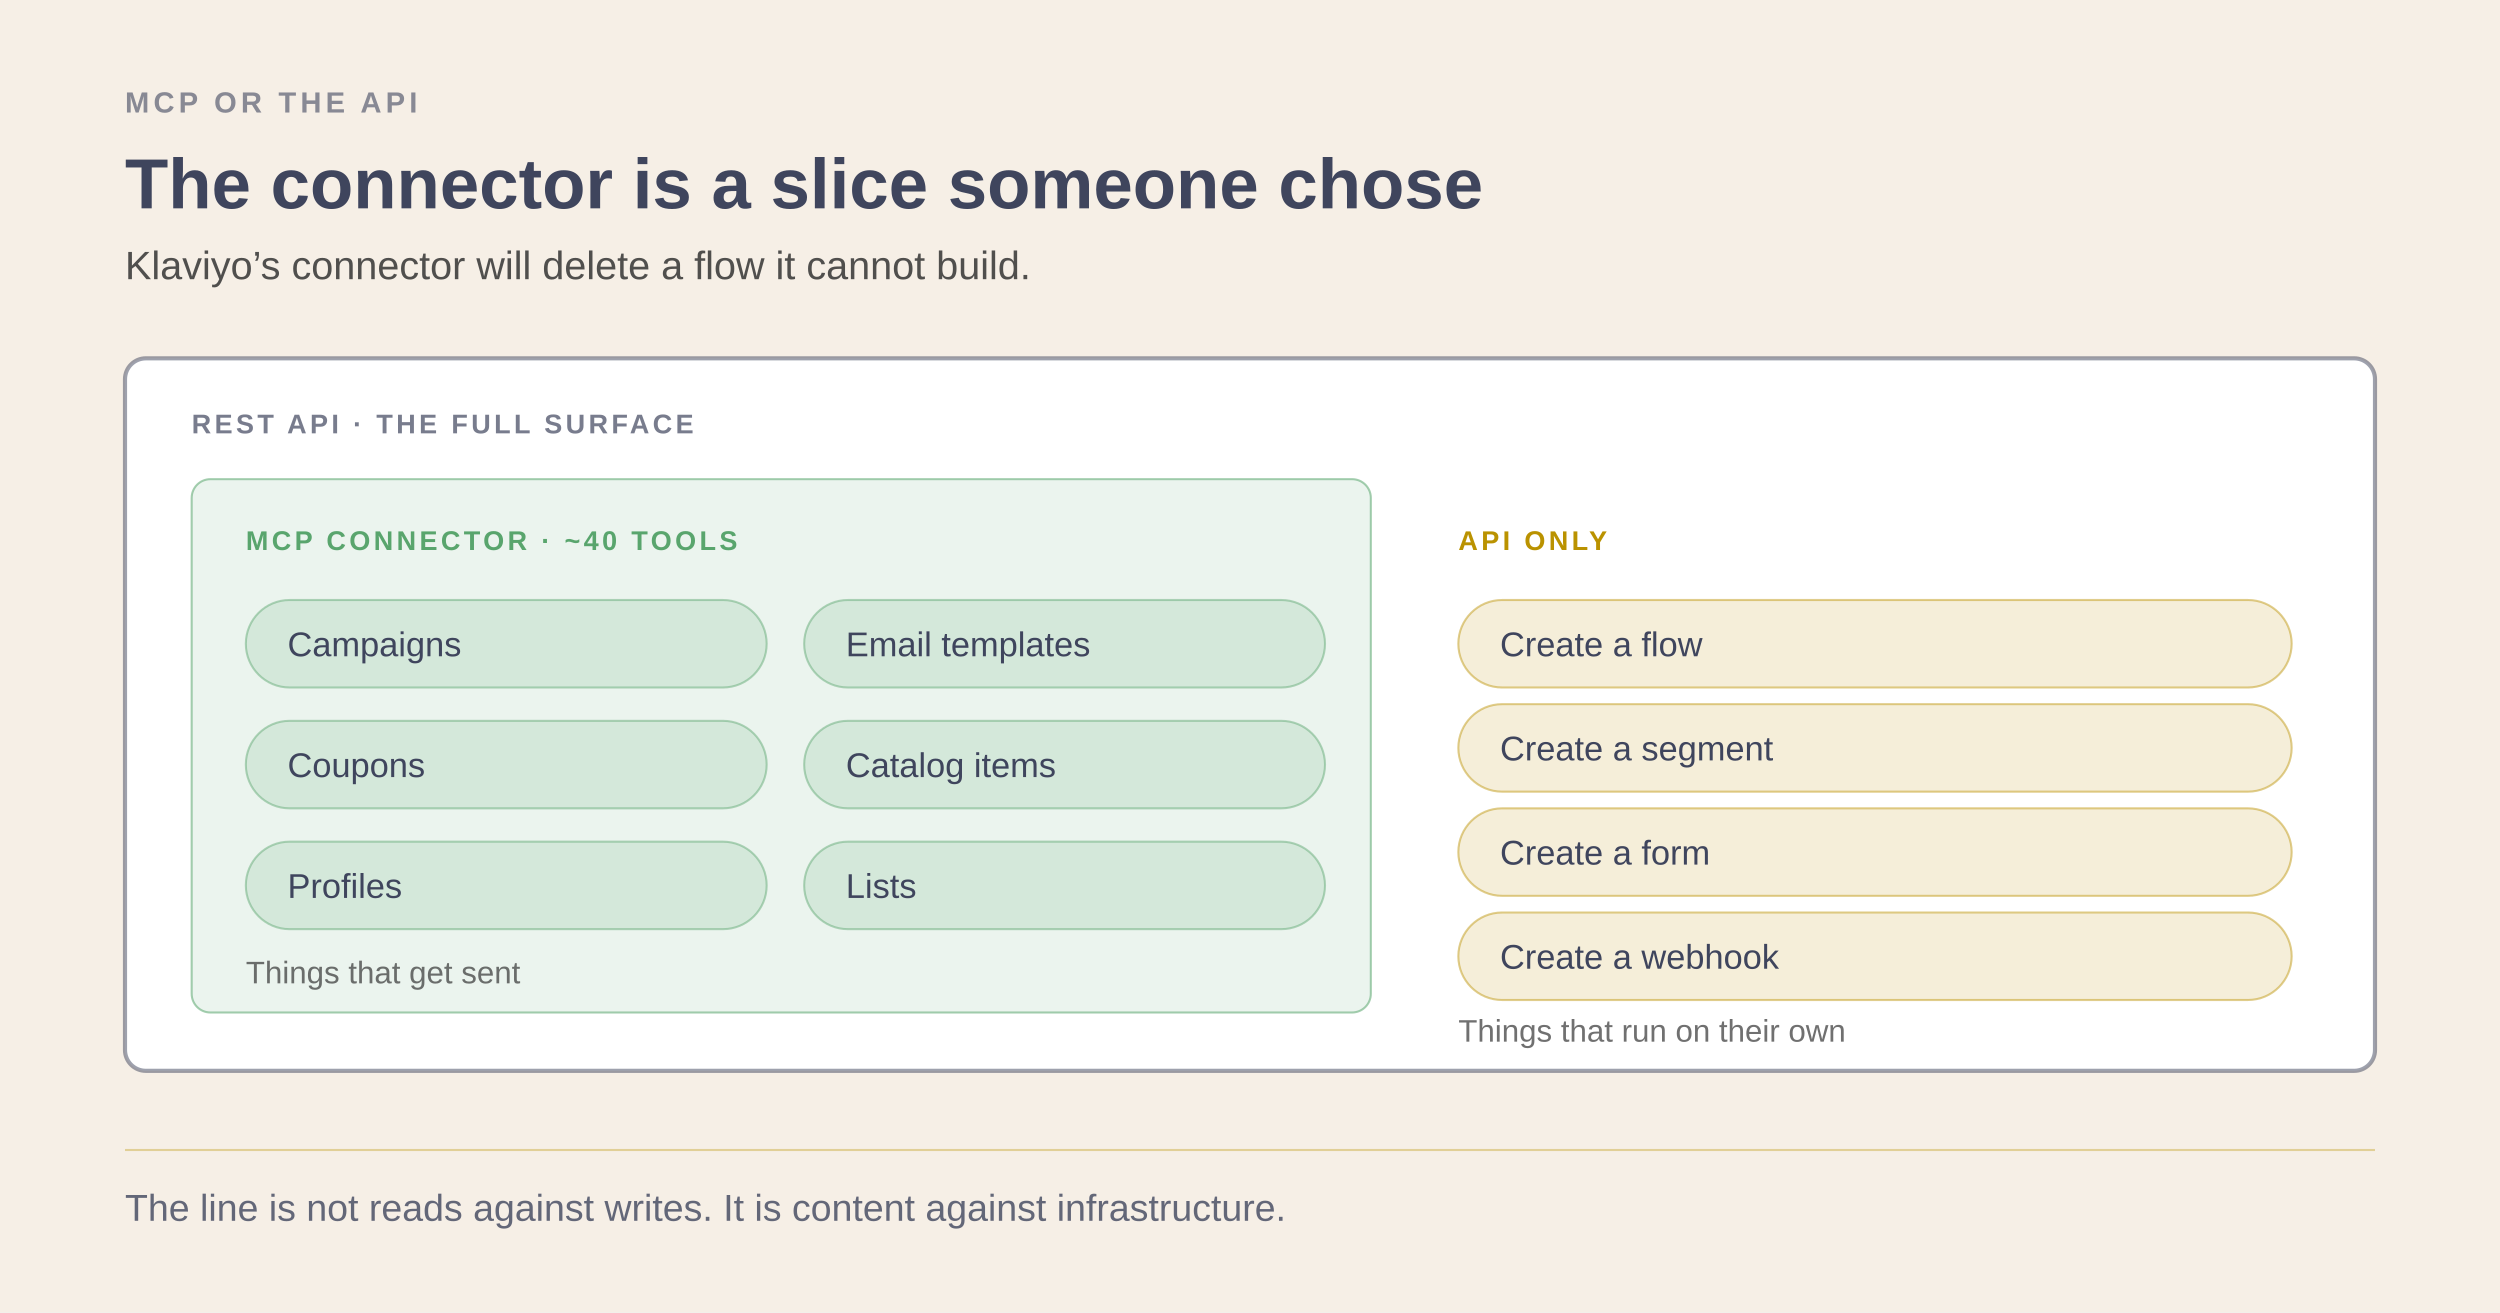
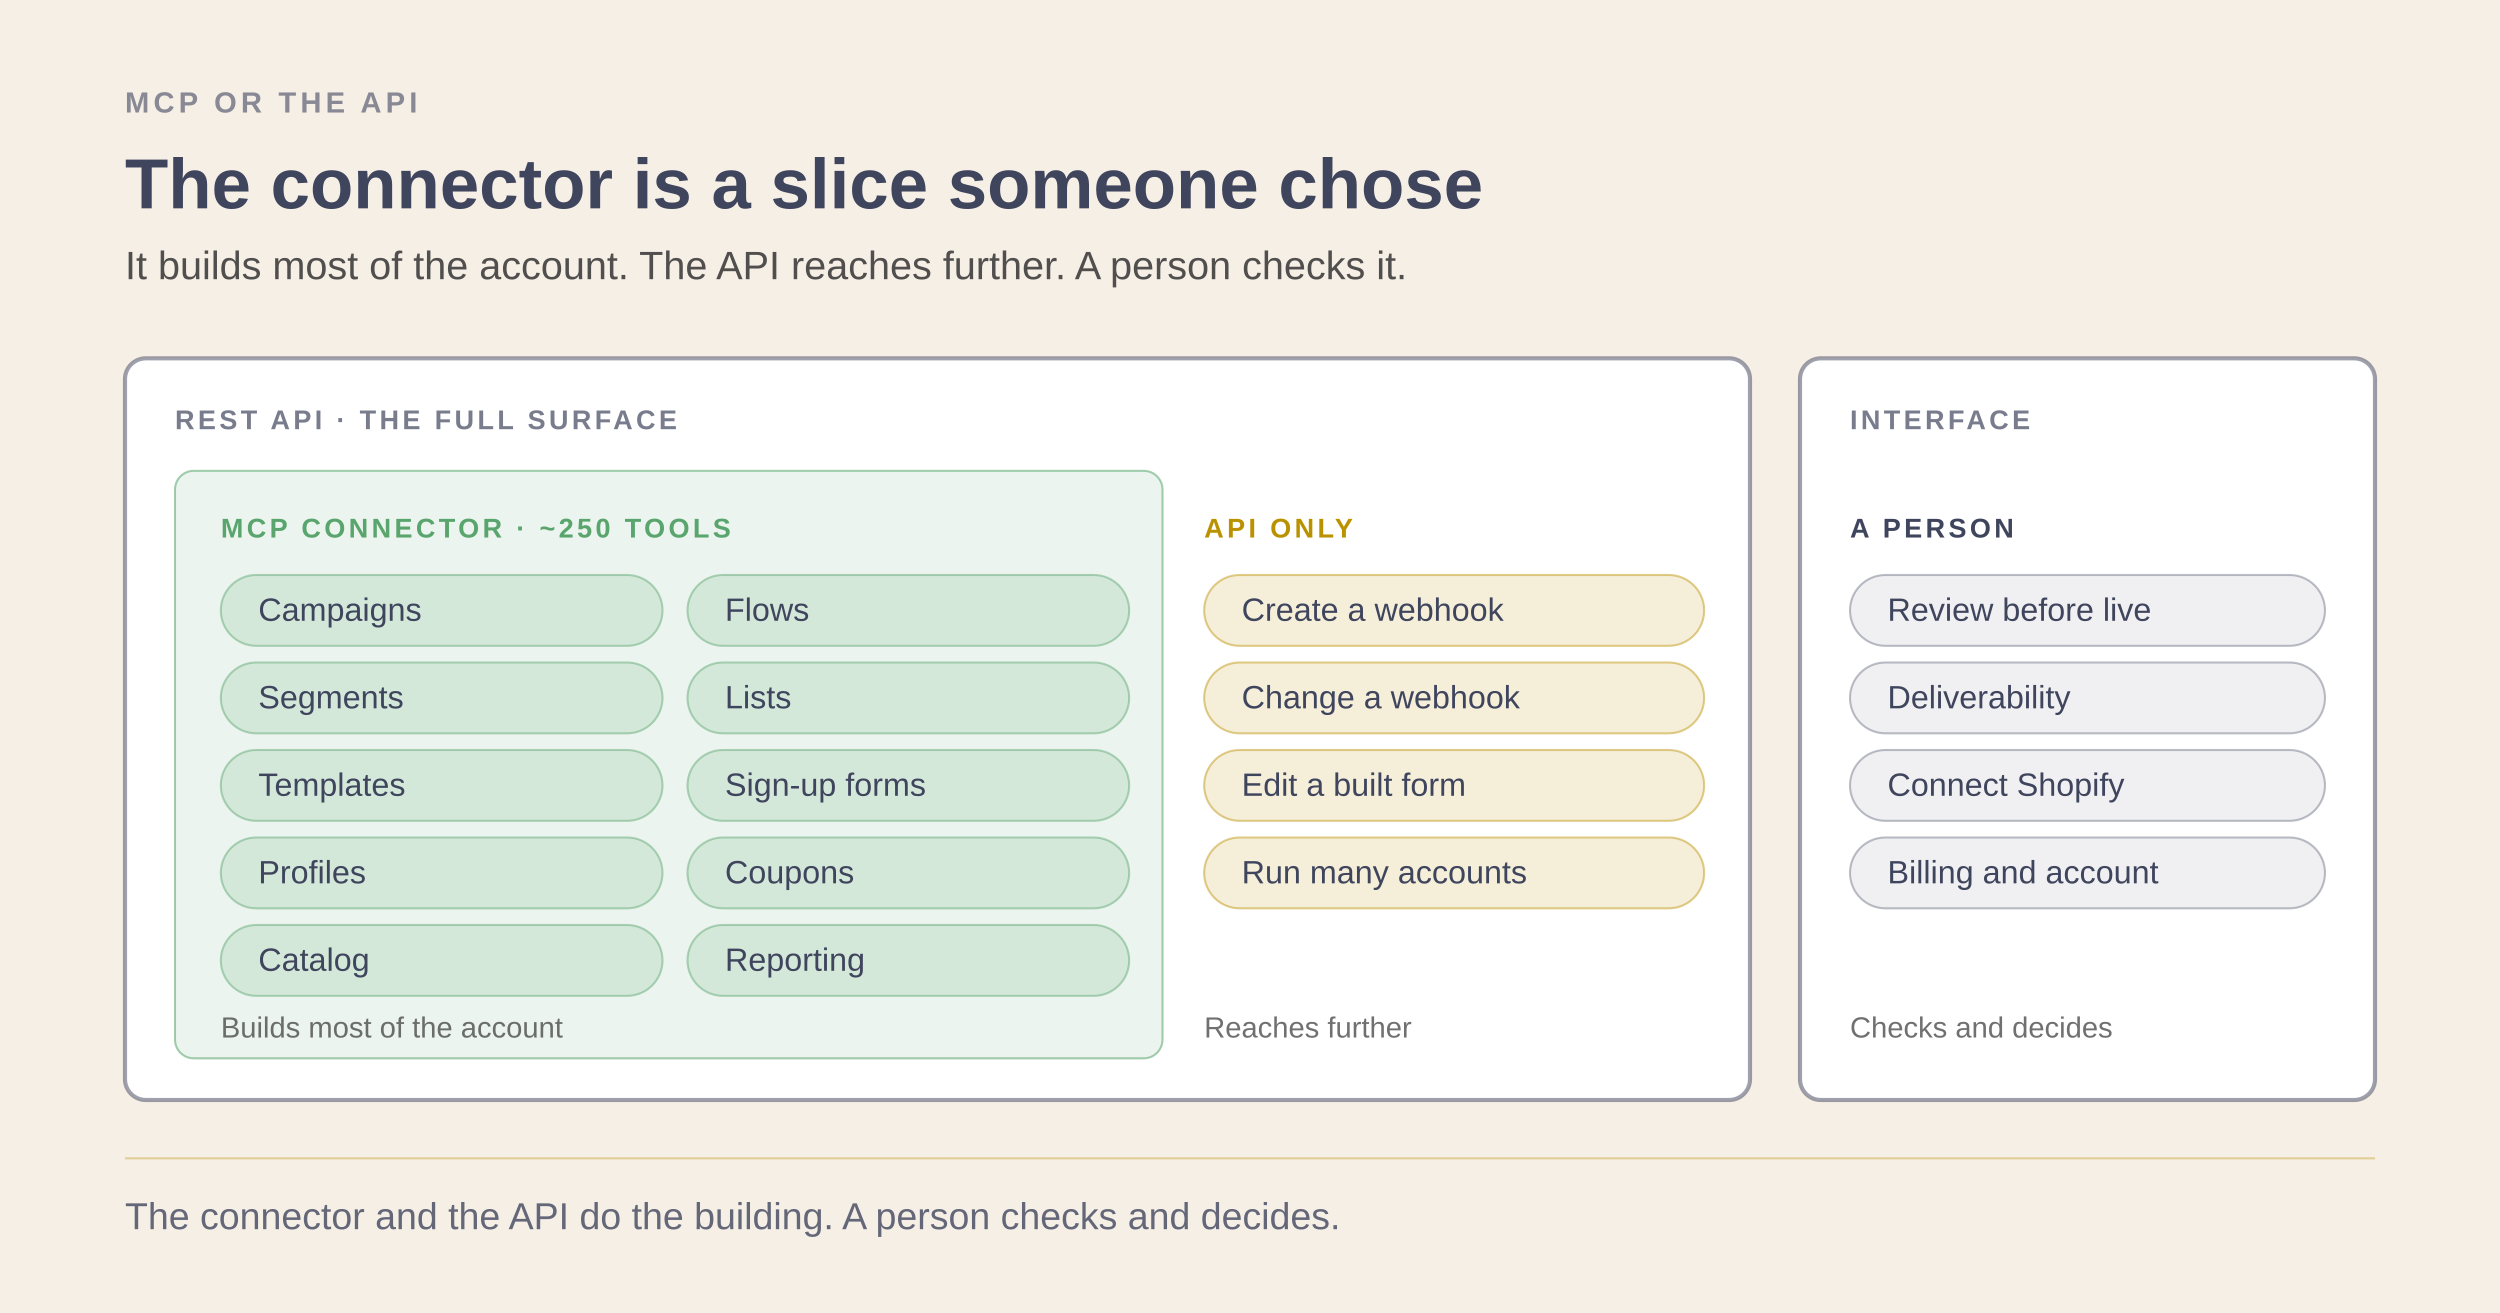
<svg xmlns="http://www.w3.org/2000/svg" viewBox="0 0 1200 630" width="1200" height="630" font-family="Montserrat, 'Helvetica Neue', Arial, sans-serif">
  <rect width="1200" height="630" fill="#F6EFE6" />
  <text x="60" y="54" fill="#3F455D" font-size="14" font-weight="600" letter-spacing="2" opacity="0.6">MCP OR THE API</text>
  <text x="60" y="100" fill="#3F455D" font-size="34" font-weight="600">The connector is a slice someone chose</text>
-   <text x="60" y="134" fill="#333333" font-size="19" opacity="0.85">Klaviyo’s connector will delete a flow it cannot build.</text>
-   <rect x="60" y="172" width="1080" height="342" rx="10" fill="#FFFFFF" stroke="#3F455D" stroke-opacity="0.5" stroke-width="2" />
-   <text x="92" y="208" fill="#3F455D" font-size="13" font-weight="700" letter-spacing="1.6" opacity="0.7">REST API  ·  THE FULL SURFACE</text>
-   <rect x="92" y="230" width="566" height="256" rx="9" fill="#59A56D" fill-opacity="0.12" stroke="#59A56D" stroke-opacity="0.55" />
-   <text x="118" y="264" fill="#59A56D" font-size="13" font-weight="700" letter-spacing="1.6">MCP CONNECTOR  ·  ~40 TOOLS</text>
-   <rect x="118" y="288" width="250" height="42" rx="21" fill="#59A56D" fill-opacity="0.16" stroke="#59A56D" stroke-opacity="0.45" />
-   <text x="138" y="315" fill="#3F455D" font-size="16.5" font-weight="500">Campaigns</text>
-   <rect x="386" y="288" width="250" height="42" rx="21" fill="#59A56D" fill-opacity="0.16" stroke="#59A56D" stroke-opacity="0.45" />
-   <text x="406" y="315" fill="#3F455D" font-size="16.5" font-weight="500">Email templates</text>
-   <rect x="118" y="346" width="250" height="42" rx="21" fill="#59A56D" fill-opacity="0.16" stroke="#59A56D" stroke-opacity="0.45" />
-   <text x="138" y="373" fill="#3F455D" font-size="16.5" font-weight="500">Coupons</text>
-   <rect x="386" y="346" width="250" height="42" rx="21" fill="#59A56D" fill-opacity="0.16" stroke="#59A56D" stroke-opacity="0.45" />
-   <text x="406" y="373" fill="#3F455D" font-size="16.5" font-weight="500">Catalog items</text>
-   <rect x="118" y="404" width="250" height="42" rx="21" fill="#59A56D" fill-opacity="0.16" stroke="#59A56D" stroke-opacity="0.45" />
-   <text x="138" y="431" fill="#3F455D" font-size="16.5" font-weight="500">Profiles</text>
-   <rect x="386" y="404" width="250" height="42" rx="21" fill="#59A56D" fill-opacity="0.16" stroke="#59A56D" stroke-opacity="0.45" />
-   <text x="406" y="431" fill="#3F455D" font-size="16.5" font-weight="500">Lists</text>
-   <text x="118" y="472" fill="#333333" font-size="15" opacity="0.7">Things that get sent</text>
-   <text x="700" y="264" fill="#BA9200" font-size="13" font-weight="700" letter-spacing="1.6">API ONLY</text>
-   <rect x="700" y="288" width="400" height="42" rx="21" fill="#BA9200" fill-opacity="0.15" stroke="#BA9200" stroke-opacity="0.45" />
-   <text x="720" y="315" fill="#3F455D" font-size="16.5" font-weight="500">Create a flow</text>
-   <rect x="700" y="338" width="400" height="42" rx="21" fill="#BA9200" fill-opacity="0.15" stroke="#BA9200" stroke-opacity="0.45" />
-   <text x="720" y="365" fill="#3F455D" font-size="16.5" font-weight="500">Create a segment</text>
-   <rect x="700" y="388" width="400" height="42" rx="21" fill="#BA9200" fill-opacity="0.15" stroke="#BA9200" stroke-opacity="0.45" />
-   <text x="720" y="415" fill="#3F455D" font-size="16.5" font-weight="500">Create a form</text>
-   <rect x="700" y="438" width="400" height="42" rx="21" fill="#BA9200" fill-opacity="0.15" stroke="#BA9200" stroke-opacity="0.45" />
-   <text x="720" y="465" fill="#3F455D" font-size="16.5" font-weight="500">Create a webhook</text>
-   <text x="700" y="500" fill="#333333" font-size="15" opacity="0.7">Things that run on their own</text>
-   <line x1="60" y1="552" x2="1140" y2="552" stroke="#BA9200" stroke-opacity="0.35" />
-   <text x="60" y="586" fill="#3F455D" font-size="18" opacity="0.8">The line is not reads against writes. It is content against infrastructure.</text>
+   <text x="60" y="134" fill="#333333" font-size="19" opacity="0.85">It builds most of the account. The API reaches further. A person checks it.</text>
+   <rect x="60" y="172" width="780" height="356" rx="10" fill="#FFFFFF" stroke="#3F455D" stroke-opacity="0.5" stroke-width="2" />
+   <text x="84" y="206" fill="#3F455D" font-size="13" font-weight="700" letter-spacing="1.6" opacity="0.7">REST API  ·  THE FULL SURFACE</text>
+   <rect x="84" y="226" width="474" height="282" rx="9" fill="#59A56D" fill-opacity="0.12" stroke="#59A56D" stroke-opacity="0.55" />
+   <text x="106" y="258" fill="#59A56D" font-size="13" font-weight="700" letter-spacing="1.6">MCP CONNECTOR  ·  ~250 TOOLS</text>
+   <g font-size="15.5" font-weight="500" fill="#3F455D">
+     <rect x="106" y="276" width="212" height="34" rx="17" fill="#59A56D" fill-opacity="0.16" stroke="#59A56D" stroke-opacity="0.45" />
+     <text x="124" y="298">Campaigns</text>
+     <rect x="330" y="276" width="212" height="34" rx="17" fill="#59A56D" fill-opacity="0.16" stroke="#59A56D" stroke-opacity="0.45" />
+     <text x="348" y="298">Flows</text>
+     <rect x="106" y="318" width="212" height="34" rx="17" fill="#59A56D" fill-opacity="0.16" stroke="#59A56D" stroke-opacity="0.45" />
+     <text x="124" y="340">Segments</text>
+     <rect x="330" y="318" width="212" height="34" rx="17" fill="#59A56D" fill-opacity="0.16" stroke="#59A56D" stroke-opacity="0.45" />
+     <text x="348" y="340">Lists</text>
+     <rect x="106" y="360" width="212" height="34" rx="17" fill="#59A56D" fill-opacity="0.16" stroke="#59A56D" stroke-opacity="0.45" />
+     <text x="124" y="382">Templates</text>
+     <rect x="330" y="360" width="212" height="34" rx="17" fill="#59A56D" fill-opacity="0.16" stroke="#59A56D" stroke-opacity="0.45" />
+     <text x="348" y="382">Sign-up forms</text>
+     <rect x="106" y="402" width="212" height="34" rx="17" fill="#59A56D" fill-opacity="0.16" stroke="#59A56D" stroke-opacity="0.45" />
+     <text x="124" y="424">Profiles</text>
+     <rect x="330" y="402" width="212" height="34" rx="17" fill="#59A56D" fill-opacity="0.16" stroke="#59A56D" stroke-opacity="0.45" />
+     <text x="348" y="424">Coupons</text>
+     <rect x="106" y="444" width="212" height="34" rx="17" fill="#59A56D" fill-opacity="0.16" stroke="#59A56D" stroke-opacity="0.45" />
+     <text x="124" y="466">Catalog</text>
+     <rect x="330" y="444" width="212" height="34" rx="17" fill="#59A56D" fill-opacity="0.16" stroke="#59A56D" stroke-opacity="0.45" />
+     <text x="348" y="466">Reporting</text>
+   </g>
+   <text x="106" y="498" fill="#333333" font-size="14" opacity="0.7">Builds most of the account</text>
+   <text x="578" y="258" fill="#BA9200" font-size="13" font-weight="700" letter-spacing="1.6">API ONLY</text>
+   <g font-size="15.5" font-weight="500" fill="#3F455D">
+     <rect x="578" y="276" width="240" height="34" rx="17" fill="#BA9200" fill-opacity="0.15" stroke="#BA9200" stroke-opacity="0.45" />
+     <text x="596" y="298">Create a webhook</text>
+     <rect x="578" y="318" width="240" height="34" rx="17" fill="#BA9200" fill-opacity="0.15" stroke="#BA9200" stroke-opacity="0.45" />
+     <text x="596" y="340">Change a webhook</text>
+     <rect x="578" y="360" width="240" height="34" rx="17" fill="#BA9200" fill-opacity="0.15" stroke="#BA9200" stroke-opacity="0.45" />
+     <text x="596" y="382">Edit a built form</text>
+     <rect x="578" y="402" width="240" height="34" rx="17" fill="#BA9200" fill-opacity="0.15" stroke="#BA9200" stroke-opacity="0.45" />
+     <text x="596" y="424">Run many accounts</text>
+   </g>
+   <text x="578" y="498" fill="#333333" font-size="14" opacity="0.7">Reaches further</text>
+   <rect x="864" y="172" width="276" height="356" rx="10" fill="#FFFFFF" stroke="#3F455D" stroke-opacity="0.5" stroke-width="2" />
+   <text x="888" y="206" fill="#3F455D" font-size="13" font-weight="700" letter-spacing="1.6" opacity="0.7">INTERFACE</text>
+   <text x="888" y="258" fill="#3F455D" font-size="13" font-weight="700" letter-spacing="1.6">A PERSON</text>
+   <g font-size="15.5" font-weight="500" fill="#3F455D">
+     <rect x="888" y="276" width="228" height="34" rx="17" fill="#3F455D" fill-opacity="0.08" stroke="#3F455D" stroke-opacity="0.35" />
+     <text x="906" y="298">Review before live</text>
+     <rect x="888" y="318" width="228" height="34" rx="17" fill="#3F455D" fill-opacity="0.08" stroke="#3F455D" stroke-opacity="0.35" />
+     <text x="906" y="340">Deliverability</text>
+     <rect x="888" y="360" width="228" height="34" rx="17" fill="#3F455D" fill-opacity="0.08" stroke="#3F455D" stroke-opacity="0.35" />
+     <text x="906" y="382">Connect Shopify</text>
+     <rect x="888" y="402" width="228" height="34" rx="17" fill="#3F455D" fill-opacity="0.08" stroke="#3F455D" stroke-opacity="0.35" />
+     <text x="906" y="424">Billing and account</text>
+   </g>
+   <text x="888" y="498" fill="#333333" font-size="14" opacity="0.7">Checks and decides</text>
+   <line x1="60" y1="556" x2="1140" y2="556" stroke="#BA9200" stroke-opacity="0.35" />
+   <text x="60" y="590" fill="#3F455D" font-size="18" opacity="0.8">The connector and the API do the building. A person checks and decides.</text>
</svg>
